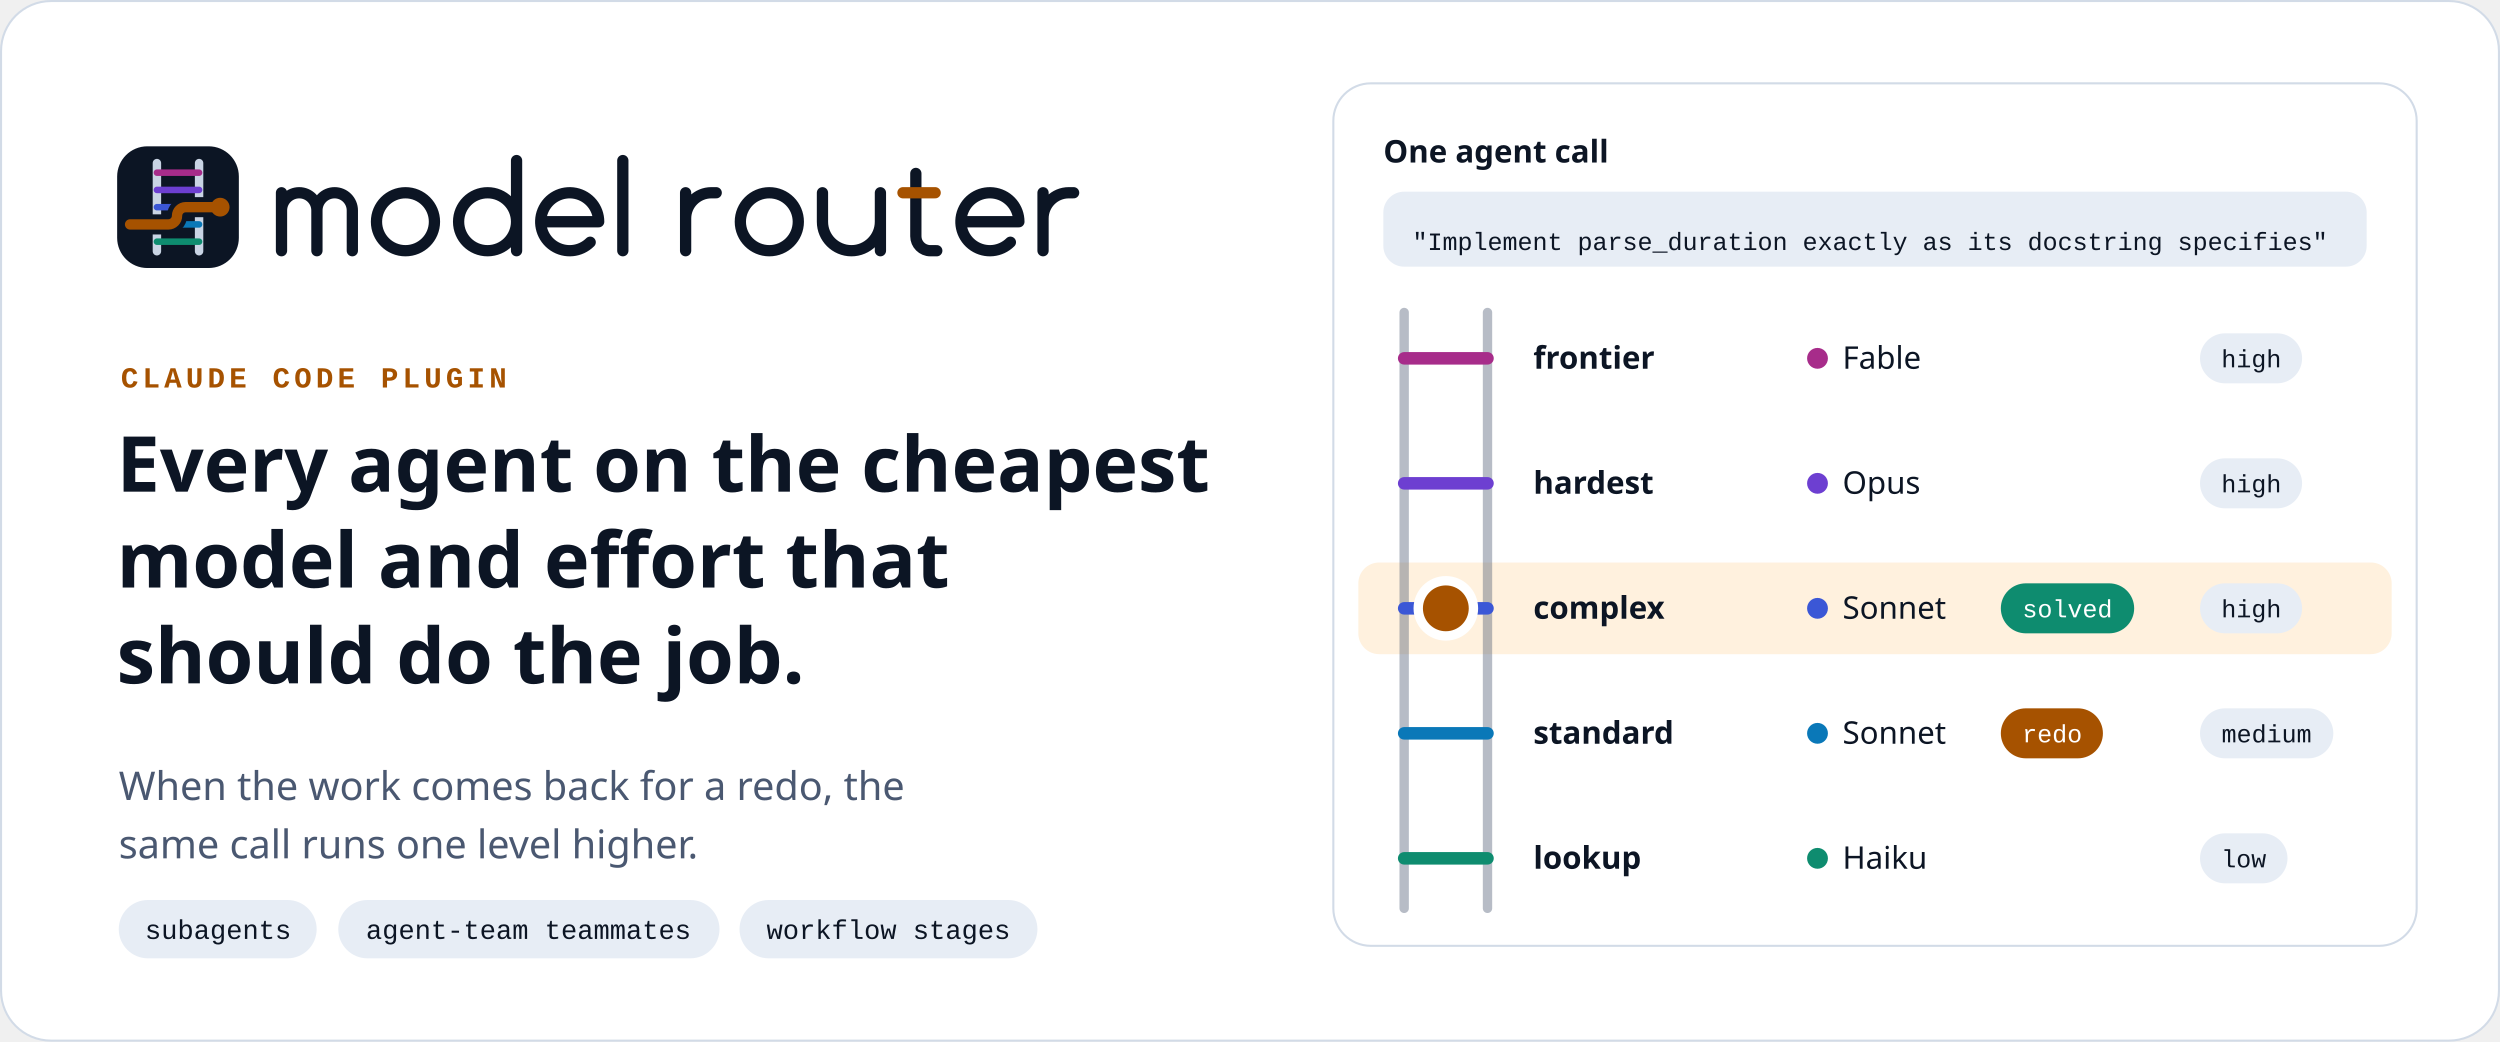
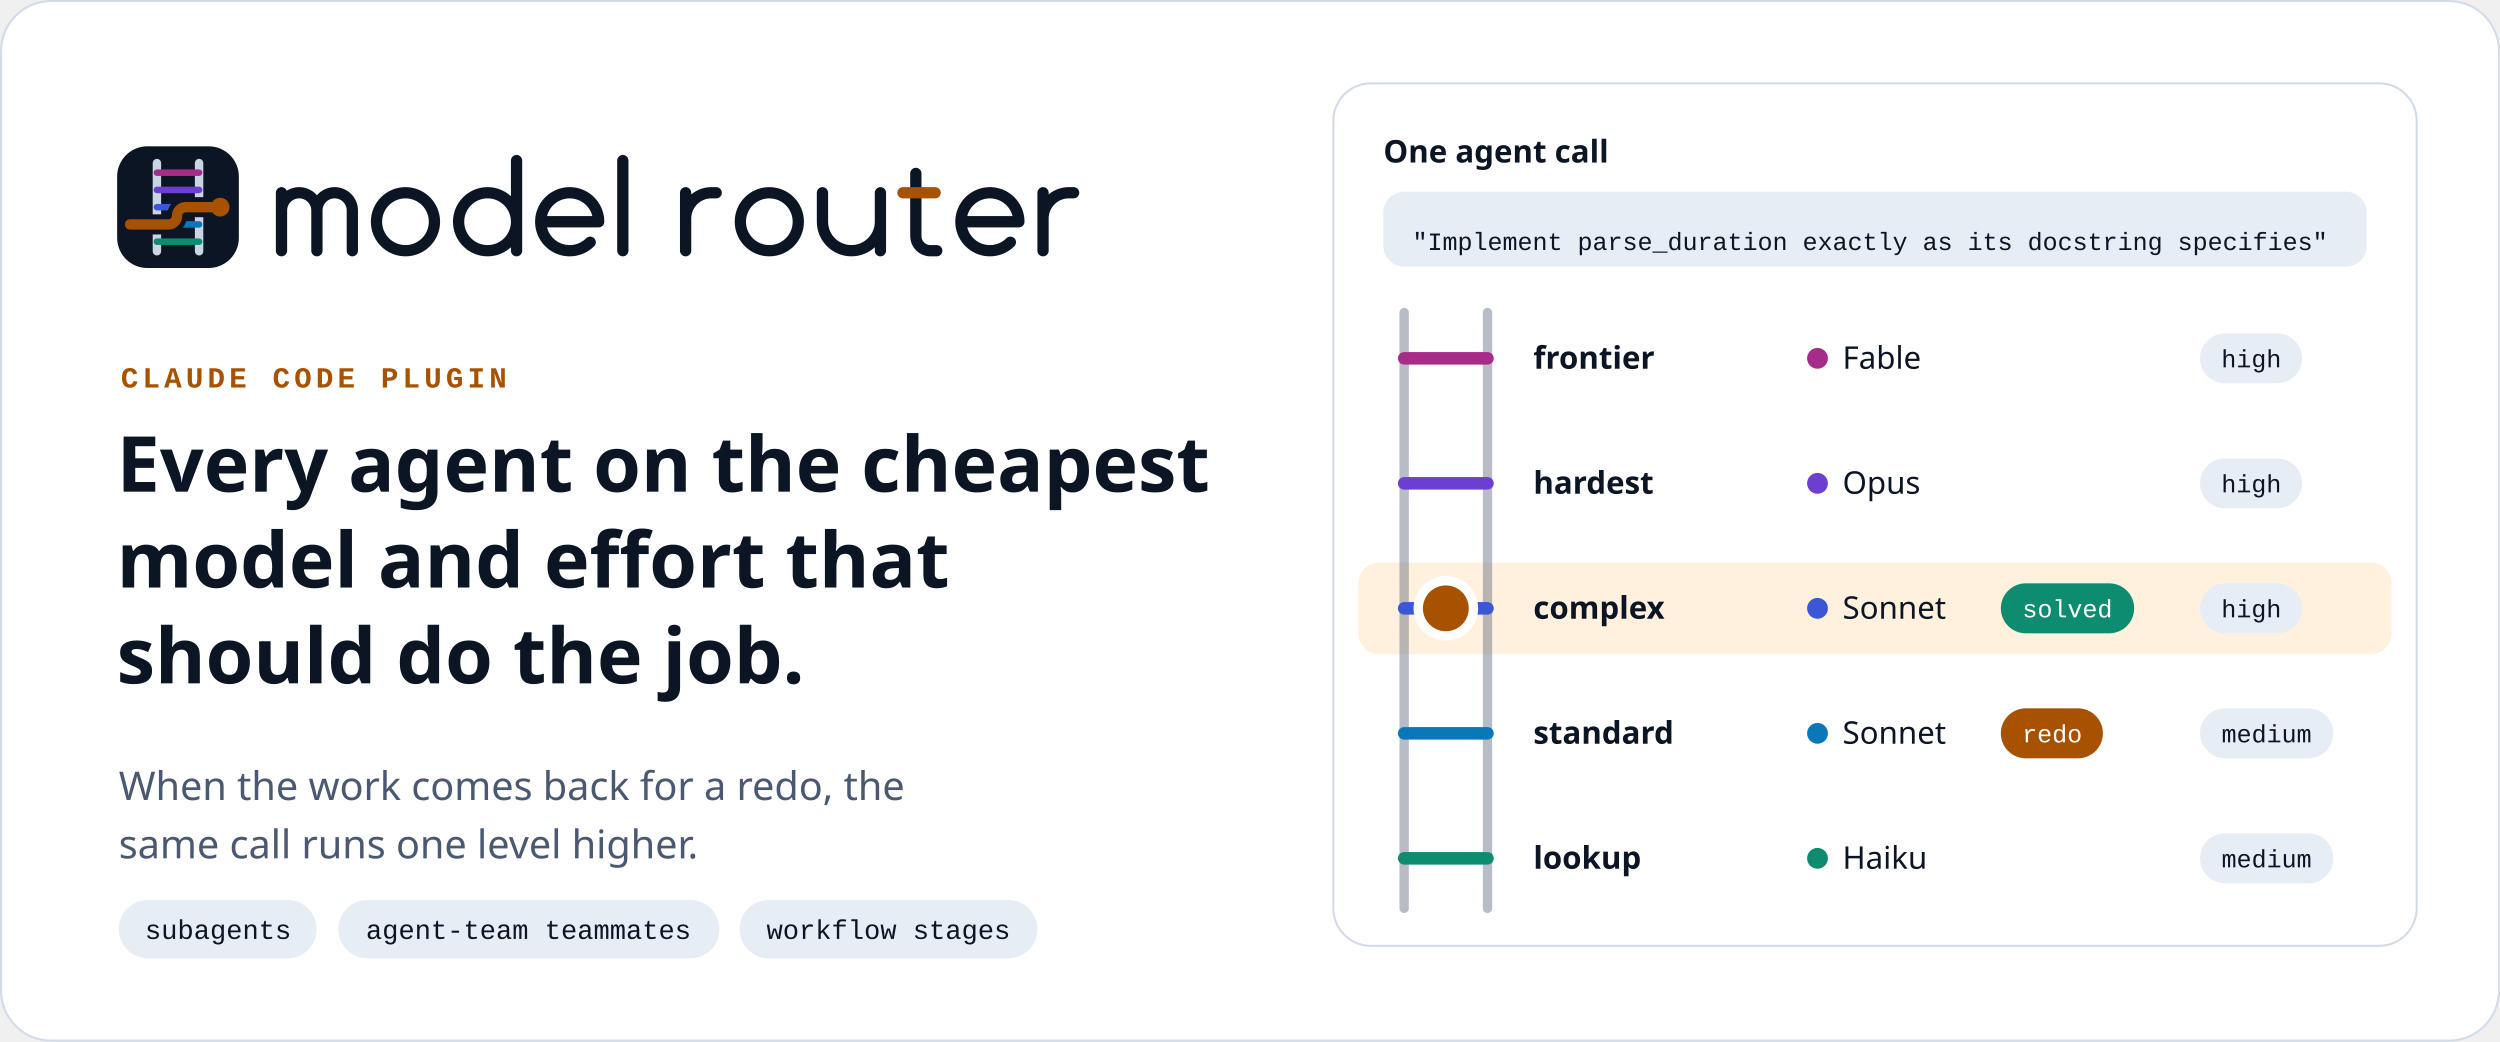
- <svg xmlns="http://www.w3.org/2000/svg" viewBox="0 0 1200 500" width="1200" height="500" role="img" aria-label="Model Router, a Claude Code plugin. An agent call to implement a function is profiled as standard and runs on Sonnet at medium effort. Its result comes back for a redo, so the same call climbs one level to complex, Sonnet at high effort, and is solved. The ladder runs lookup on Haiku at low, standard on Sonnet at medium, complex on Sonnet at high, hardest on Opus at high and frontier on Fable at high.">
+ <svg xmlns="http://www.w3.org/2000/svg" viewBox="0 0 1200 500" width="1200" height="500" role="img" aria-label="Model Router, a Claude Code plugin. An agent call to implement a function is profiled as standard and runs on Sonnet at medium effort. Its result comes back for a redo, so the same call climbs one level to complex, Sonnet at high effort, and is solved. The ladder runs lookup on Haiku at medium, standard on Sonnet at medium, complex on Sonnet at high, hardest on Opus at high and frontier on Fable at high.">
  <style>text{font-family:-apple-system, BlinkMacSystemFont, "Segoe UI", "Noto Sans", Helvetica, Arial, sans-serif}.mono{font-family:ui-monospace, SFMono-Regular, "SF Mono", Menlo, Consolas, "Liberation Mono", monospace}.b{font-weight:600}.rail{stroke:#C9D4E4}.tilehalo{stroke:#0C1524}.bg{fill:#F4F7FB}.card{fill:#FFFFFF;stroke:#D2DBE7}.ink{fill:#0C1524}.mut{fill:#4A5871}.faint{fill:#E7EDF5}.ln{stroke:#D2DBE7}.lnm{stroke:#4A5871}.inks{stroke:#0C1524}.rt{fill:#A65200}.rts{stroke:#A65200}.rtsoft{fill:#FFF1DE}.halo{stroke:#FFFFFF}.haloc{stroke:#F4F7FB}.tile{fill:#0C1524;stroke:#0C1524}.stop0{stop-color:#FFFFFF}.stop1{stop-color:#F4F7FB}.tag{fill:#FFFFFF}.r1{fill:#0E8C6F}.r1s{stroke:#0E8C6F}.r2{fill:#0A78B8}.r2s{stroke:#0A78B8}.r3{fill:#3B57D6}.r3s{stroke:#3B57D6}.r4{fill:#6D3FD1}.r4s{stroke:#6D3FD1}.r5{fill:#A72C8A}.r5s{stroke:#A72C8A}@media (prefers-color-scheme: dark){.bg{fill:#0A101B}.card{fill:#0F1828;stroke:#26344B}.ink{fill:#E7EDF6}.mut{fill:#9BA9BD}.faint{fill:#1A263A}.ln{stroke:#26344B}.lnm{stroke:#9BA9BD}.inks{stroke:#E7EDF6}.rt{fill:#FFB23E}.rts{stroke:#FFB23E}.rtsoft{fill:#33260F}.halo{stroke:#0F1828}.haloc{stroke:#0A101B}.tile{fill:#13203A;stroke:#2C3E60}.stop0{stop-color:#0F1828}.stop1{stop-color:#0A101B}.tag{fill:#0C1524}.r1{fill:#38D3A8}.r1s{stroke:#38D3A8}.r2{fill:#45B4F2}.r2s{stroke:#45B4F2}.r3{fill:#8196FF}.r3s{stroke:#8196FF}.r4{fill:#AA8BFF}.r4s{stroke:#AA8BFF}.r5{fill:#F27BCD}.r5s{stroke:#F27BCD}}.htoken{animation:ht 10s ease-in-out infinite}@keyframes ht{0%{transform:translate(0px,-182px);opacity:0}6%{transform:translate(0px,-182px);opacity:1}18%{transform:translate(0px,60px)}44%{transform:translate(0px,60px)}54%{transform:translate(0px,0px)}92%{transform:translate(0px,0px);opacity:1}100%{transform:translate(0px,0px);opacity:0}}.hband{animation:hb 10s ease-in-out infinite}@keyframes hb{0%{transform:translate(0px,60px);opacity:0}14%{transform:translate(0px,60px);opacity:0}20%{transform:translate(0px,60px);opacity:1}44%{transform:translate(0px,60px)}54%{transform:translate(0px,0px)}92%{transform:translate(0px,0px);opacity:1}100%{transform:translate(0px,0px);opacity:0}}.hbrief{animation:hf 10s ease-in-out infinite}@keyframes hf{0%{opacity:0}5%{opacity:1}92%{opacity:1}100%{opacity:0}}.hredo{animation:hr 10s ease-in-out infinite}@keyframes hr{0%{opacity:0}30%{opacity:0}34%{opacity:1}92%{opacity:1}100%{opacity:0}}.hsolved{animation:hs 10s ease-in-out infinite}@keyframes hs{0%{opacity:0}58%{opacity:0}62%{opacity:1}92%{opacity:1}100%{opacity:0}}@media (prefers-reduced-motion: reduce){*{animation:none!important}}</style>
  <rect x="0.5" y="0.5" width="1199" height="499" rx="24" class="card" />
  <g transform="translate(56 70) scale(0.92)">
    <g transform="translate(0 0) scale(1)">
      <rect x="1" y="1" width="62" height="62" rx="15" class="tile" stroke-width="1.5" />
      <path d="M21 9V55M43 9V55" class="rail" stroke-width="4.4" stroke-linecap="round" fill="none" />
      <path d="M21 14H43" class="r5s" stroke-width="3.4" stroke-linecap="round" />
      <path d="M21 23H43" class="r4s" stroke-width="3.4" stroke-linecap="round" />
      <path d="M21 32H43" class="r3s" stroke-width="3.4" stroke-linecap="round" />
      <path d="M21 41H43" class="r2s" stroke-width="3.4" stroke-linecap="round" />
      <path d="M21 50H43" class="r1s" stroke-width="3.4" stroke-linecap="round" />
      <path d="M7 41H27A4.5 4.5 0 0 0 31.5 36.5A4.5 4.5 0 0 1 36 32H51" class="tilehalo" stroke-width="10.5" fill="none" stroke-linecap="round" />
      <path d="M7 41H27A4.5 4.5 0 0 0 31.5 36.5A4.5 4.5 0 0 1 36 32H51" class="rts" stroke-width="5.4" fill="none" stroke-linecap="round" stroke-linejoin="round" />
      <circle cx="54" cy="32" r="4.9" class="rt" />
    </g>
    <g transform="translate(86 6) scale(0.84)">
      <path d="M0 22V58M0 33A11 11 0 0 1 22 33V58M22 33A11 11 0 0 1 44 33V58M59 40A18 18 0 1 0 95 40A18 18 0 1 0 59 40M110 40A18 18 0 1 0 146 40A18 18 0 1 0 110 40M146 2V58M161 40H197A18 18 0 1 0 191.73 52.73M212 2V58M251 22V58M251 38A16 16 0 0 1 267 22H270M285 40A18 18 0 1 0 321 40A18 18 0 1 0 285 40M336 22V40A18 18 0 0 0 372 40M372 22V58M394 10V49A9 9 0 0 0 403 58H407M422 40H458A18 18 0 1 0 452.73 52.73M473 22V58M473 38A16 16 0 0 1 489 22H492" class="inks" fill="none" stroke-width="7" stroke-linecap="round" stroke-linejoin="round" />
      <path d="M386 22H406" class="rts" fill="none" stroke-width="7" stroke-linecap="round" stroke-linejoin="round" />
    </g>
  </g>
  <text x="58" y="186" class="mono rt b" font-size="14" letter-spacing="2">CLAUDE CODE PLUGIN</text>
  <text x="56" y="236" class="ink b" font-size="37">Every agent on the cheapest</text>
  <text x="56" y="282" class="ink b" font-size="37">model and effort that</text>
  <text x="56" y="328" class="ink b" font-size="37">should do the job.</text>
  <text x="57" y="384" class="mut" font-size="19">When the work comes back for a redo, the</text>
  <text x="57" y="412" class="mut" font-size="19">same call runs one level higher.</text>
  <rect x="57" y="432" width="95" height="28" rx="14" class="faint" />
  <text x="104.685" y="450.68" class="mono ink" font-size="13" text-anchor="middle">subagents</text>
  <rect x="162.37" y="432" width="183" height="28" rx="14" class="faint" />
  <text x="253.67" y="450.68" class="mono ink" font-size="13" text-anchor="middle">agent-team teammates</text>
  <rect x="354.97" y="432" width="143" height="28" rx="14" class="faint" />
  <text x="426.445" y="450.68" class="mono ink" font-size="13" text-anchor="middle">workflow stages</text>
  <rect x="640" y="40" width="520" height="414" rx="18" class="card" stroke-width="1" />
  <text x="664" y="78" class="ink b" font-size="15">One agent call</text>
  <g class="hbrief">
    <rect x="664" y="92" width="472" height="36" rx="10" class="faint" stroke-width="0" />
    <text x="678" y="120" class="mono ink" font-size="12">"Implement parse_duration exactly as its docstring specifies"</text>
  </g>
  <rect x="652" y="270" width="496" height="44" rx="10" class="rtsoft hband" />
  <path d="M674 150V436M714 150V436" class="lnm" stroke-width="4.5" stroke-linecap="round" opacity="0.4" />
  <path d="M674 412H714" class="r1s" stroke-width="6" stroke-linecap="round" />
  <text x="736" y="417" class="ink b" font-size="15">lookup</text>
  <circle cx="872.4" cy="412" r="5" class="r1" />
  <text x="884.4" y="417" class="ink" font-size="15">Haiku</text>
-   <rect x="1056" y="400" width="42" height="24" rx="12" class="faint" />
-   <text x="1076.98" y="416.32" class="mono ink" font-size="12" text-anchor="middle">low</text>
+   <rect x="1056" y="400" width="64" height="24" rx="12" class="faint" />
+   <text x="1087.96" y="416.32" class="mono ink" font-size="12" text-anchor="middle">medium</text>
  <path d="M674 352H714" class="r2s" stroke-width="6" stroke-linecap="round" />
  <text x="736" y="357" class="ink b" font-size="15">standard</text>
  <circle cx="872.4" cy="352" r="5" class="r2" />
  <text x="884.4" y="357" class="ink" font-size="15">Sonnet</text>
  <rect x="1056" y="340" width="64" height="24" rx="12" class="faint" />
  <text x="1087.96" y="356.32" class="mono ink" font-size="12" text-anchor="middle">medium</text>
  <path d="M674 292H714" class="r3s" stroke-width="6" stroke-linecap="round" />
  <text x="736" y="297" class="ink b" font-size="15">complex</text>
  <circle cx="872.4" cy="292" r="5" class="r3" />
  <text x="884.4" y="297" class="ink" font-size="15">Sonnet</text>
  <rect x="1056" y="280" width="49" height="24" rx="12" class="faint" />
  <text x="1080.64" y="296.32" class="mono ink" font-size="12" text-anchor="middle">high</text>
  <path d="M674 232H714" class="r4s" stroke-width="6" stroke-linecap="round" />
  <text x="736" y="237" class="ink b" font-size="15">hardest</text>
  <circle cx="872.4" cy="232" r="5" class="r4" />
  <text x="884.4" y="237" class="ink" font-size="15">Opus</text>
  <rect x="1056" y="220" width="49" height="24" rx="12" class="faint" />
  <text x="1080.64" y="236.32" class="mono ink" font-size="12" text-anchor="middle">high</text>
  <path d="M674 172H714" class="r5s" stroke-width="6" stroke-linecap="round" />
  <text x="736" y="177" class="ink b" font-size="15">frontier</text>
  <circle cx="872.4" cy="172" r="5" class="r5" />
  <text x="884.4" y="177" class="ink" font-size="15">Fable</text>
  <rect x="1056" y="160" width="49" height="24" rx="12" class="faint" />
  <text x="1080.64" y="176.32" class="mono ink" font-size="12" text-anchor="middle">high</text>
  <g class="hredo">
    <rect x="960.4" y="340" width="49" height="24" rx="12" class="rt" />
    <text x="985.04" y="356.32" class="mono tag" font-size="12" text-anchor="middle">redo</text>
  </g>
  <g class="hsolved">
    <rect x="960.4" y="280" width="64" height="24" rx="12" class="r1" />
    <text x="992.36" y="296.32" class="mono tag" font-size="12" text-anchor="middle">solved</text>
  </g>
  <g class="htoken">
    <circle cx="694" cy="292" r="13" class="halo" fill="none" stroke-width="5" />
    <circle cx="694" cy="292" r="11" class="rt" />
  </g>
</svg>
